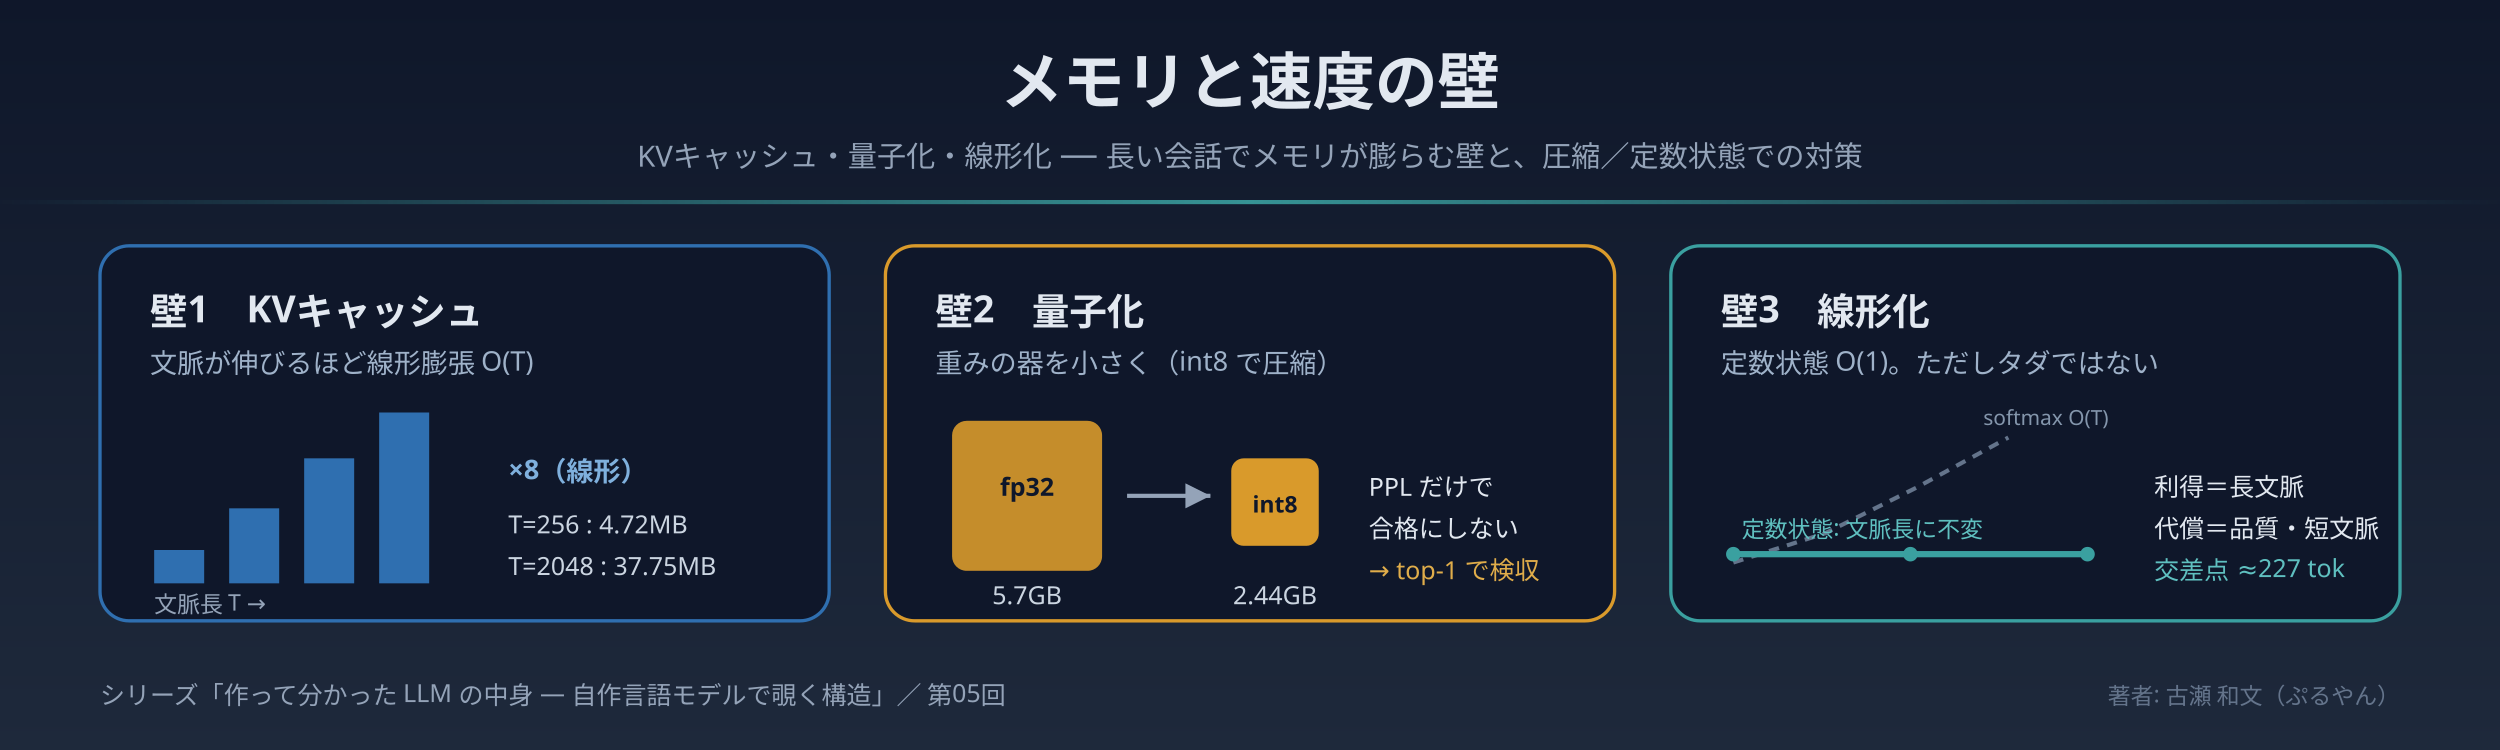
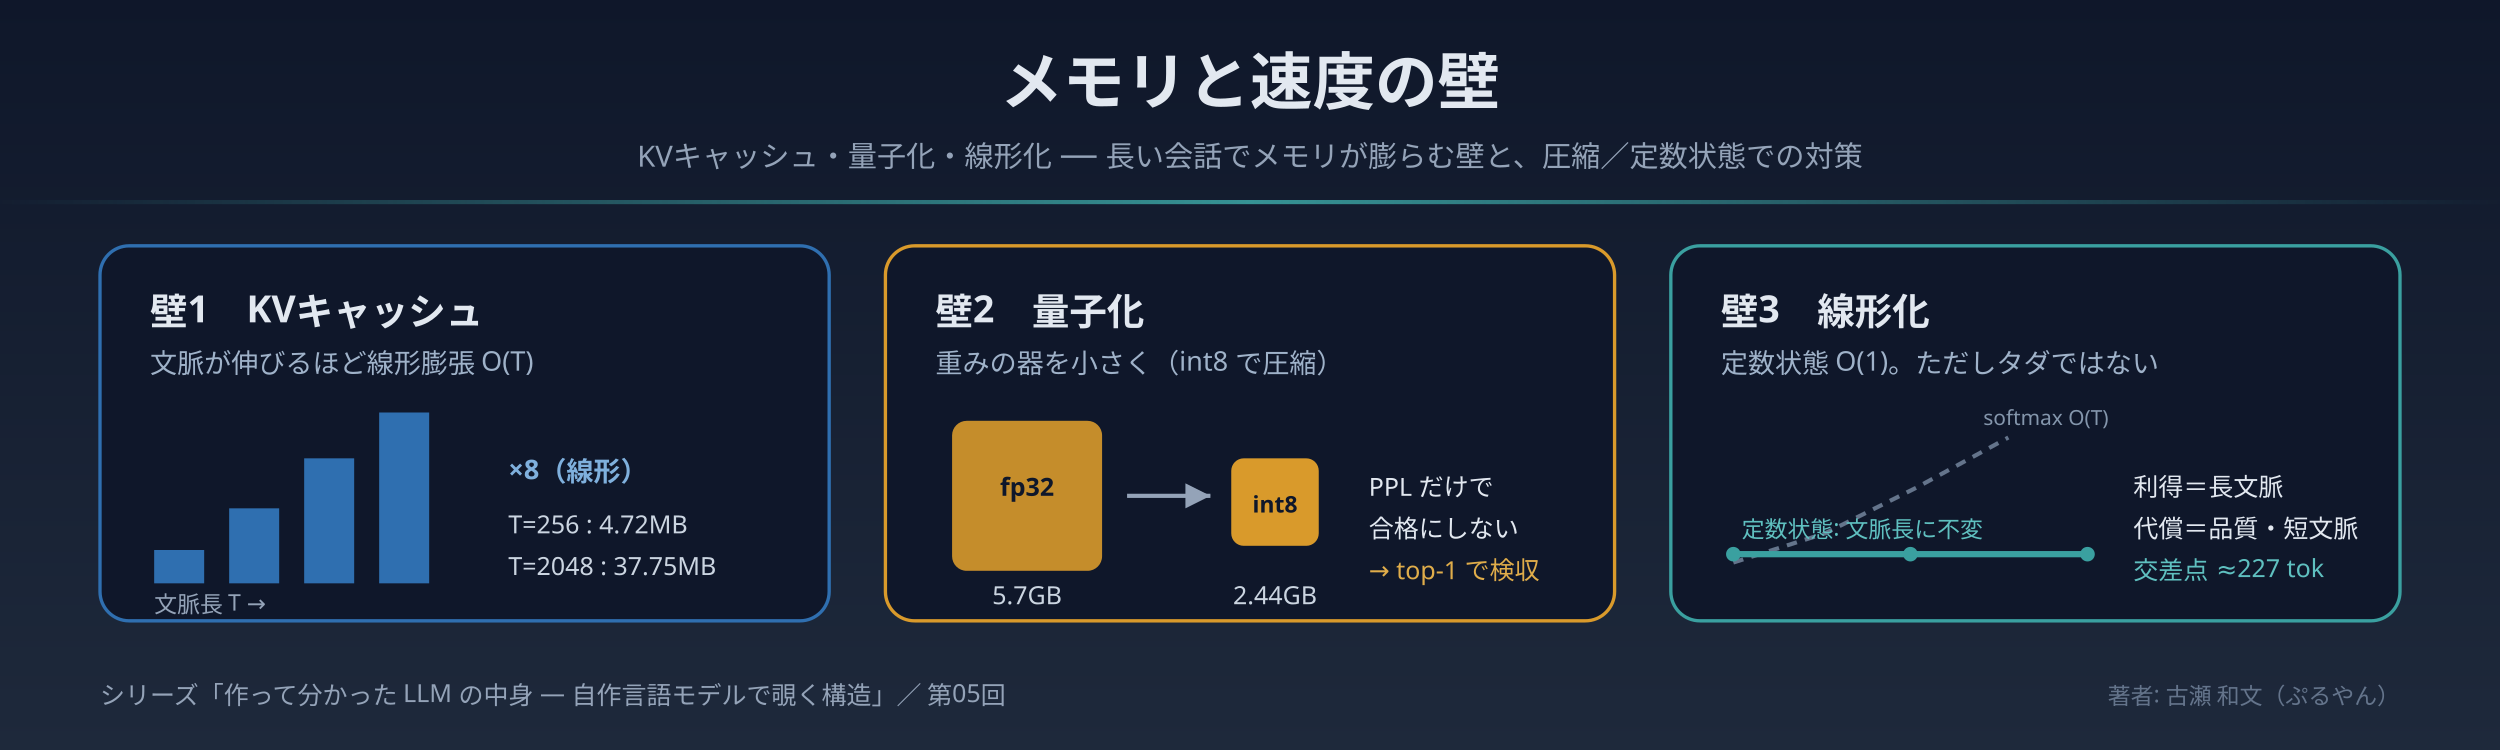
<svg xmlns="http://www.w3.org/2000/svg" viewBox="0 0 1200 360" role="img" aria-label="メモリと速度の壁 — KVキャッシュ・量子化・線形化。長い会話でメモリが膨らむ壁と、圧縮/定数状態での対策" style="width:100%;height:auto;max-width:1200px" font-family="'Segoe UI','Hiragino Kaku Gothic ProN','Noto Sans JP',sans-serif">
  <defs>
    <linearGradient id="bg05" x1="0" y1="0" x2="0" y2="1">
      <stop offset="0%" stop-color="#0f172a" />
      <stop offset="100%" stop-color="#1e293b" />
    </linearGradient>
    <linearGradient id="ribbon05" x1="0" y1="0" x2="1" y2="0">
      <stop offset="0%" stop-color="#3aa0a0" stop-opacity="0" />
      <stop offset="50%" stop-color="#3aa0a0" stop-opacity="0.9" />
      <stop offset="100%" stop-color="#3aa0a0" stop-opacity="0" />
    </linearGradient>
    <marker id="ar05" markerWidth="9" markerHeight="9" refX="6" refY="3" orient="auto" markerUnits="strokeWidth">
      <path d="M0,0 L6,3 L0,6 Z" fill="#94a3b8" />
    </marker>
  </defs>
  <rect width="1200" height="360" fill="url(#bg05)" />
  <g fill="#e2e8f0" text-anchor="middle">
    <text x="600" y="50" font-size="30" font-weight="700">メモリと速度の壁</text>
    <text x="600" y="80" font-size="14" fill="#94a3b8">KVキャッシュ・量子化・線形化 ── 長い会話でメモリが膨らむ壁と、圧縮／定数状態での対策</text>
  </g>
  <rect x="0" y="96" width="1200" height="2" fill="url(#ribbon05)">
    <animate attributeName="x" from="-1200" to="1200" dur="7s" repeatCount="indefinite" />
  </rect>
  <g transform="translate(48,118)">
    <rect x="0" y="0" width="350" height="180" rx="14" fill="#0f172a" stroke="#2f6fb0" stroke-width="1.6" />
    <text x="24" y="38" font-size="18" font-weight="700" fill="#e2e8f0">壁1　KVキャッシュ</text>
    <text x="24" y="61" font-size="13" fill="#9fb2c9">文脈が伸びるほど線形膨張 O(T)</text>
    <g fill="#2f6fb0">
      <rect x="26" y="146" width="24" height="16" />
      <rect x="62" y="126" width="24" height="36" />
      <rect x="98" y="102" width="24" height="60" />
      <rect x="134" y="80" width="24" height="82" />
    </g>
    <text x="26" y="176" font-size="11" fill="#94a3b8">文脈長 T →</text>
    <text x="196" y="112" font-size="13" font-weight="700" fill="#7fb0dd">×8（線形）</text>
    <text x="196" y="138" font-size="12" fill="#cbd5e1">T=256 : 4.72MB</text>
    <text x="196" y="158" font-size="12" fill="#cbd5e1">T=2048 : 37.75MB</text>
  </g>
  <g transform="translate(425,118)">
    <rect x="0" y="0" width="350" height="180" rx="14" fill="#0f172a" stroke="#d99a2b" stroke-width="1.6" />
    <text x="24" y="38" font-size="18" font-weight="700" fill="#e2e8f0">壁2　量子化</text>
    <text x="24" y="61" font-size="13" fill="#9fb2c9">重みの器を小さく（int8 で圧縮）</text>
    <rect x="32" y="84" width="72" height="72" rx="7" fill="#d99a2b" opacity="0.9" />
    <text x="68" y="120" font-size="12" font-weight="700" fill="#0f172a" text-anchor="middle">fp32</text>
    <text x="68" y="172" font-size="12" fill="#cbd5e1" text-anchor="middle">5.7GB</text>
    <line x1="116" y1="120" x2="156" y2="120" stroke="#94a3b8" stroke-width="2" marker-end="url(#ar05)" />
    <rect x="166" y="102" width="42" height="42" rx="6" fill="#d99a2b" />
    <text x="187" y="128" font-size="11" font-weight="700" fill="#0f172a" text-anchor="middle">int8</text>
    <text x="187" y="172" font-size="12" fill="#cbd5e1" text-anchor="middle">2.44GB</text>
    <text x="232" y="120" font-size="12" fill="#e2e8f0">PPL だけで</text>
    <text x="232" y="140" font-size="12" fill="#e2e8f0">合格にしない</text>
    <text x="232" y="160" font-size="12" fill="#e0ad4a">→ top-1 で検収</text>
  </g>
  <g transform="translate(802,118)">
    <rect x="0" y="0" width="350" height="180" rx="14" fill="#0f172a" stroke="#3aa0a0" stroke-width="1.6" />
    <text x="24" y="38" font-size="18" font-weight="700" fill="#e2e8f0">壁3　線形化</text>
    <text x="24" y="61" font-size="13" fill="#9fb2c9">定数状態 O(1)。ただしタダではない</text>
    <polyline points="30,152 74,138 118,116 162,92" fill="none" stroke="#64748b" stroke-width="2" stroke-dasharray="5 4" />
    <text x="150" y="86" font-size="10" fill="#8496ac">softmax O(T)</text>
    <polyline points="30,148 200,148" fill="none" stroke="#3aa0a0" stroke-width="3" />
    <circle cx="30" cy="148" r="3.5" fill="#3aa0a0" />
    <circle cx="115" cy="148" r="3.5" fill="#3aa0a0" />
    <circle cx="200" cy="148" r="3.5" fill="#3aa0a0" />
    <text x="34" y="140" font-size="11" fill="#5fc0c0">定数状態: 文脈長に不変</text>
-     <text x="232" y="120" font-size="12" fill="#e2e8f0">利得＝長文脈</text>
-     <text x="232" y="140" font-size="12" fill="#e2e8f0">代償＝品質・短文脈</text>
-     <text x="232" y="160" font-size="12" fill="#5fc0c0">交差点 ≈227 tok</text>
+     <text x="222" y="120" font-size="12" fill="#e2e8f0">利得＝長文脈</text>
+     <text x="222" y="140" font-size="12" fill="#e2e8f0">代償＝品質・短文脈</text>
+     <text x="222" y="160" font-size="12" fill="#5fc0c0">交差点 ≈227 tok</text>
  </g>
  <text x="48" y="338" font-size="12" fill="#94a3b8">シリーズ「作って分かった LLM の中身 ― 自作言語モデルで覗く構造」／ 第05回</text>
  <text x="1152" y="338" font-size="11" fill="#64748b" text-anchor="end">著者: 古瀬 和文（ぷるやん）</text>
</svg>
